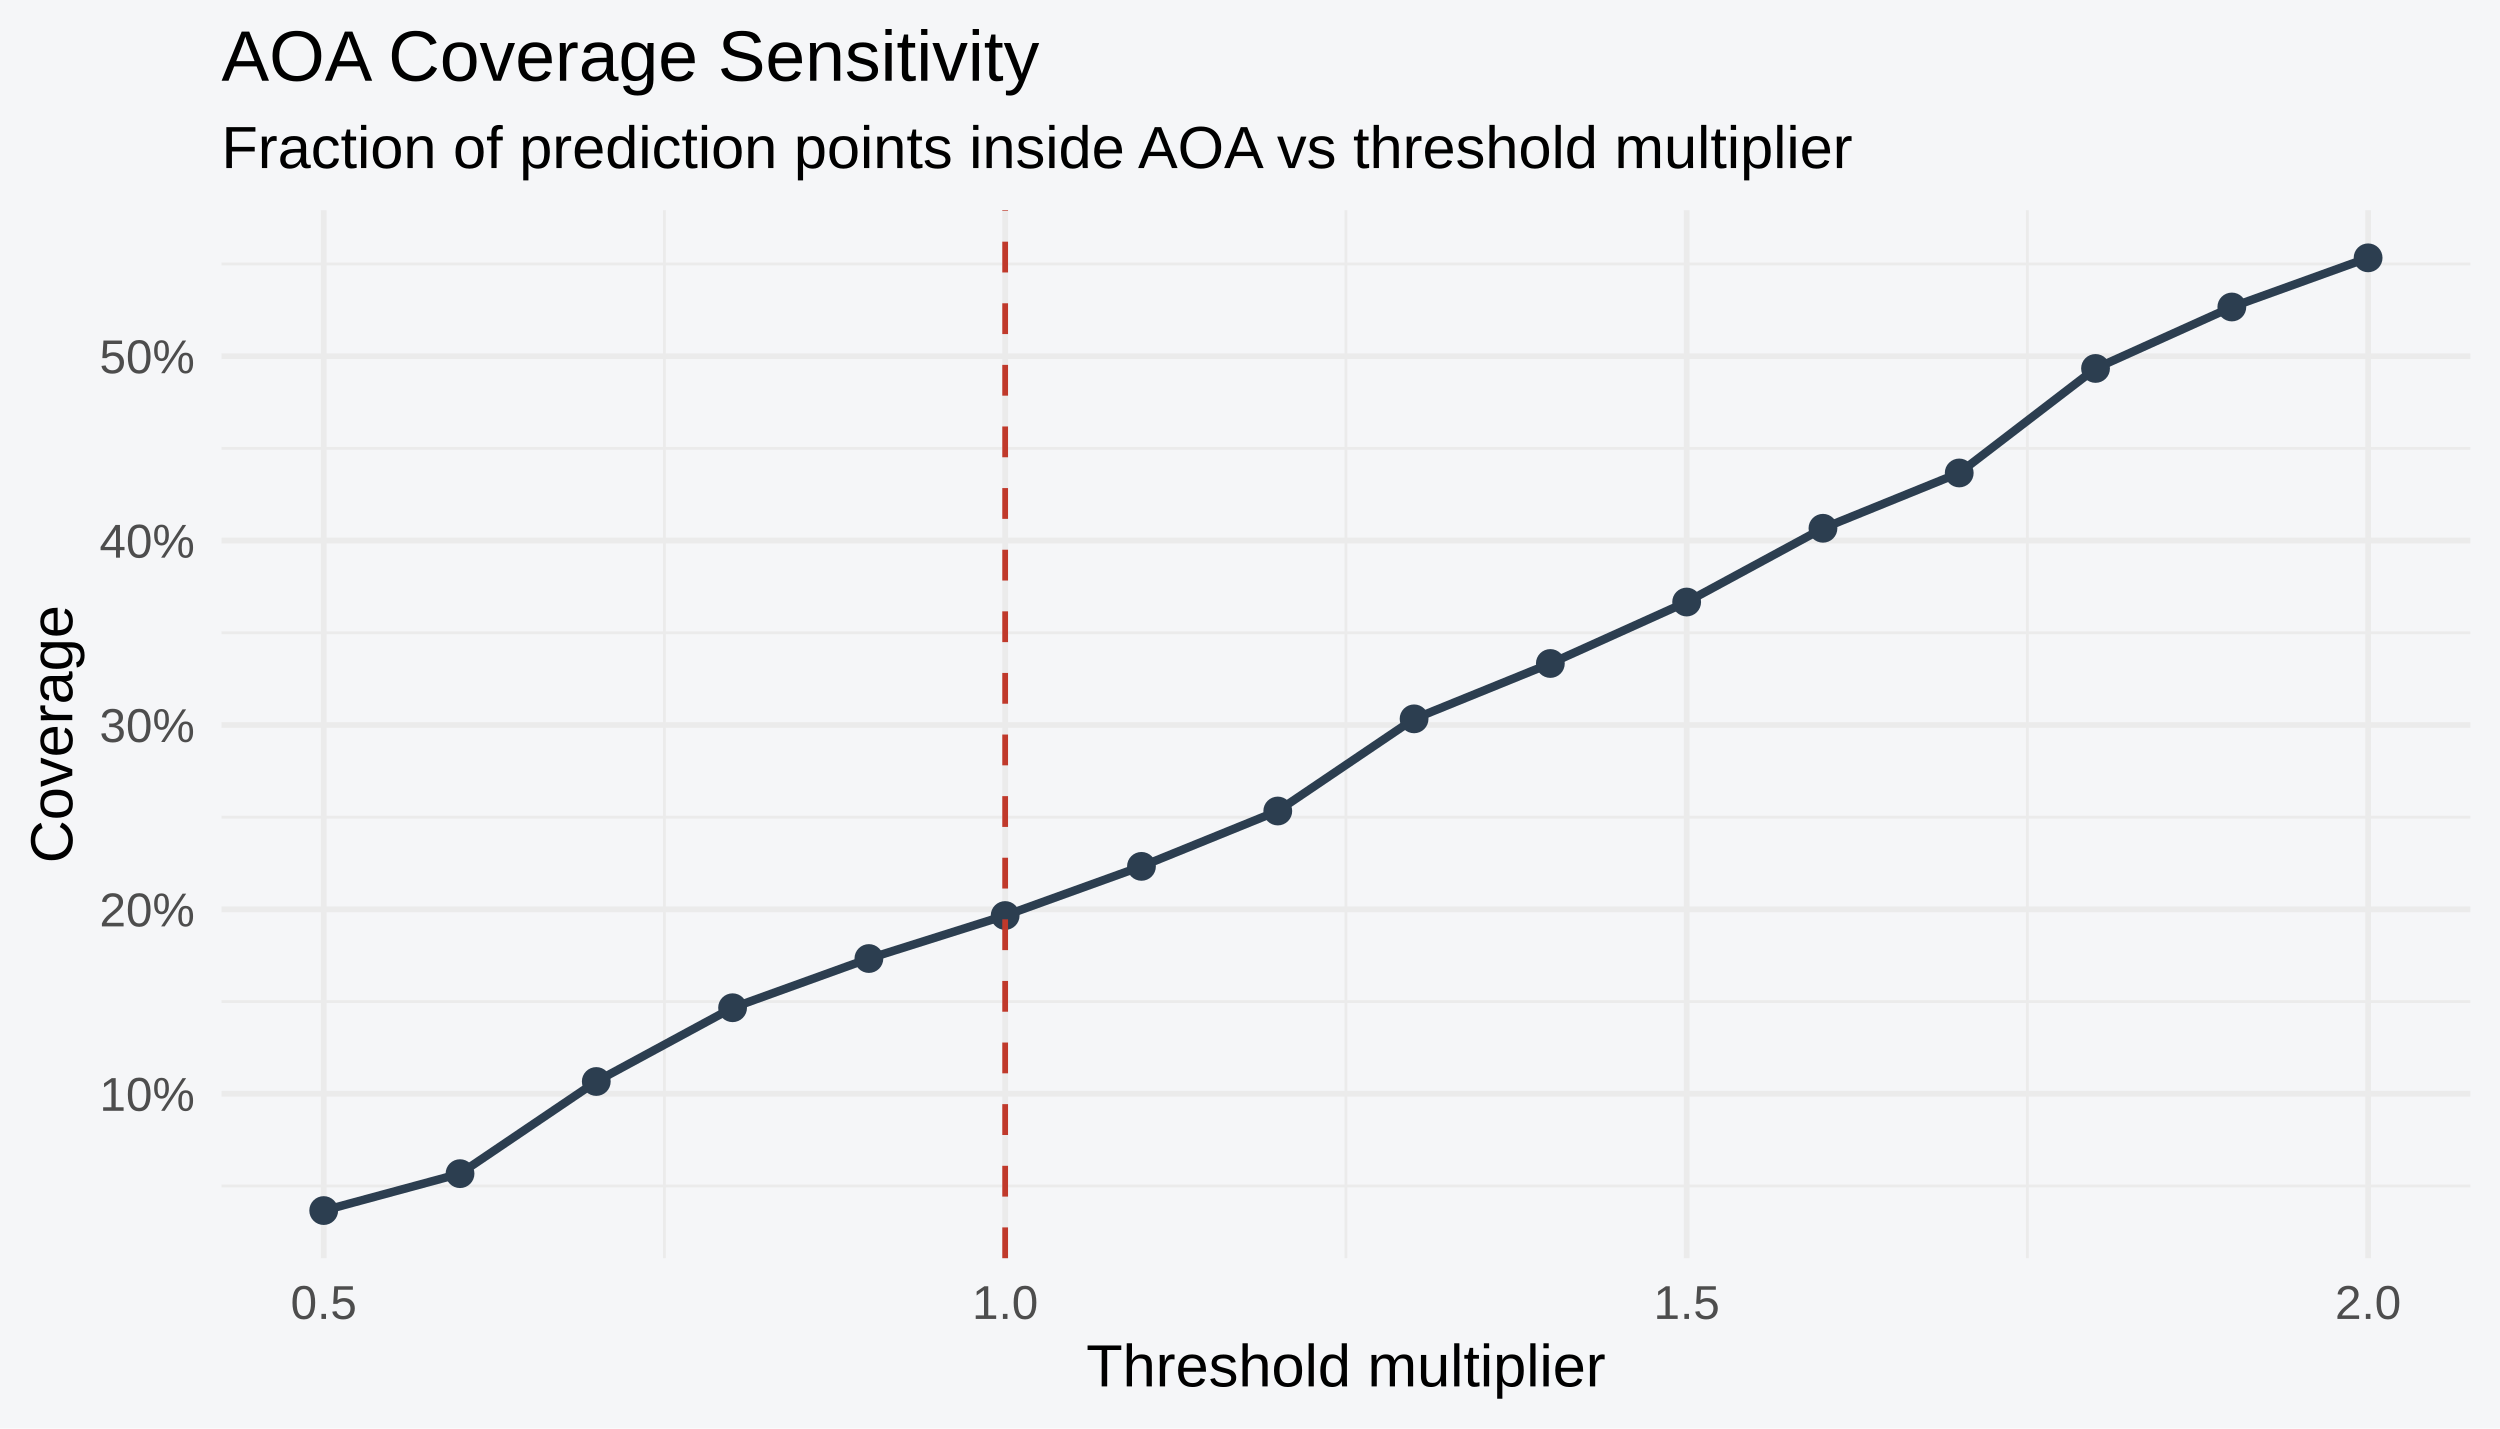
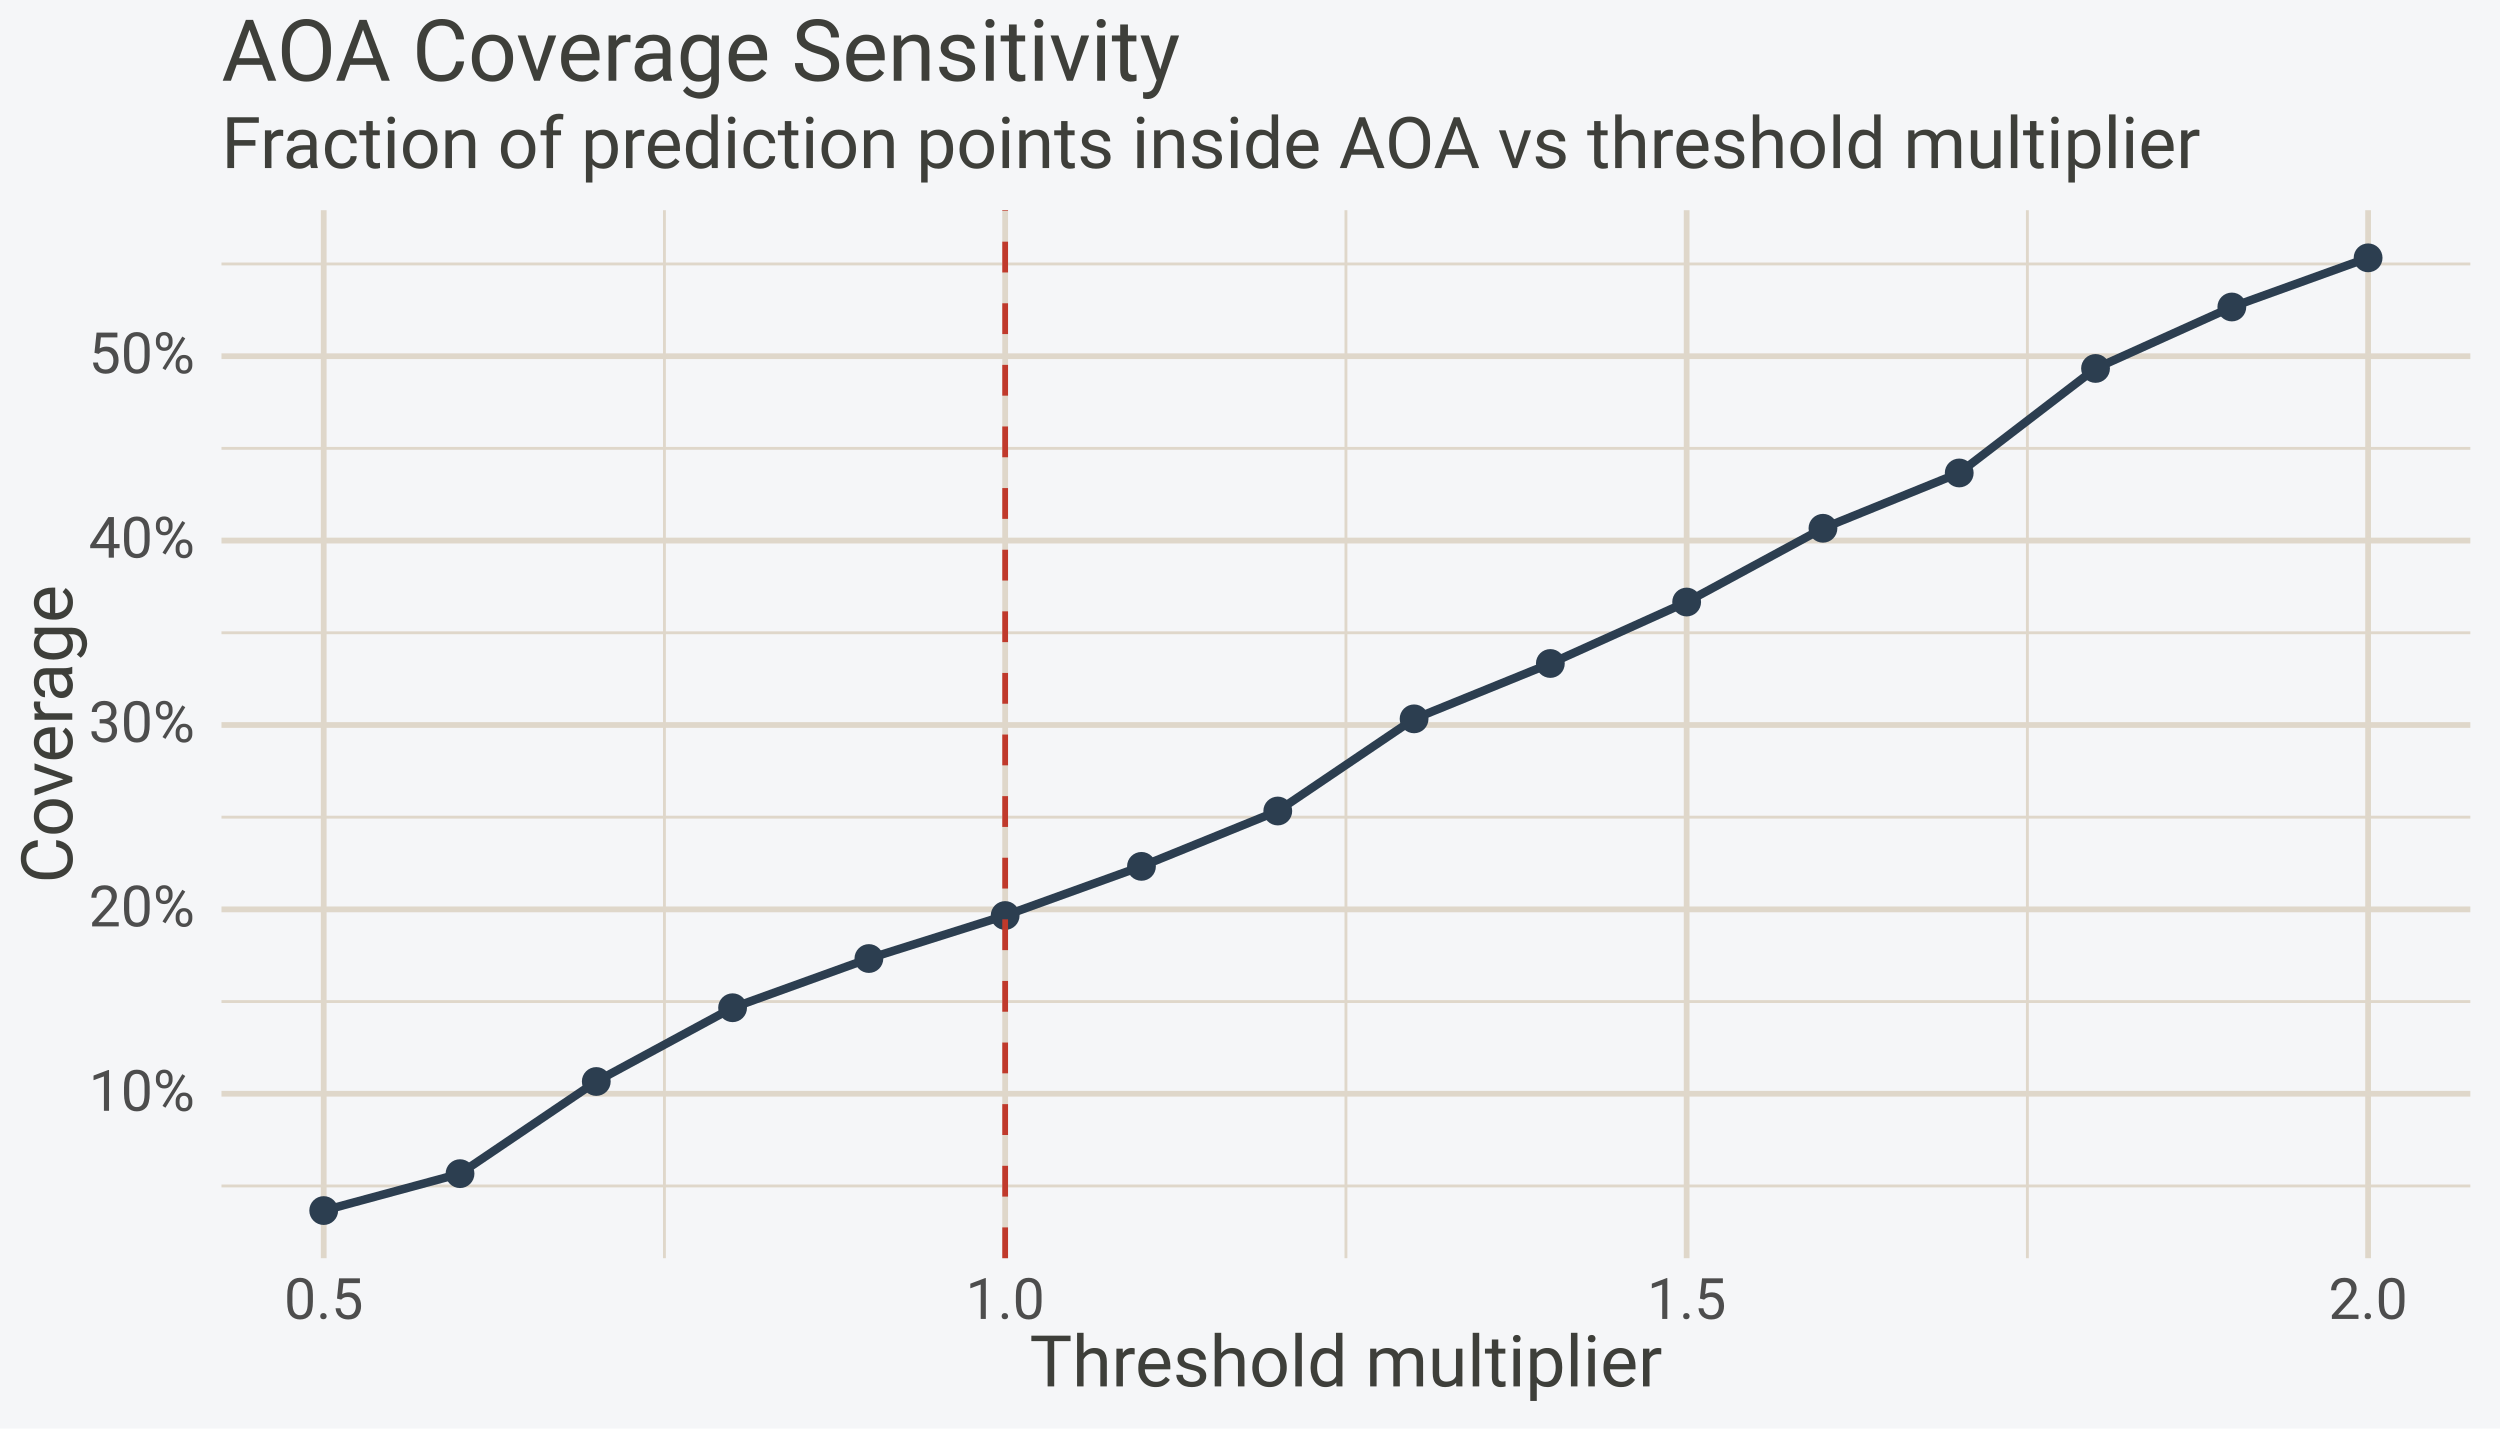
<svg xmlns="http://www.w3.org/2000/svg" width="504.00pt" height="288.00pt" viewBox="0 0 504.00 288.00">
  <g class="svglite">
    <defs>
      <style type="text/css">
-     .svglite line, .svglite polyline, .svglite polygon, .svglite path, .svglite rect, .svglite circle {
+     /* theme-aware-processed */
+     .svglite line, .svglite polyline, .svglite polygon, .svglite path, .svglite circle {
      fill: none;
-       stroke: #000000;
+       stroke: #3E3F3A;
+       stroke-linecap: round;
+       stroke-linejoin: round;
+       stroke-miterlimit: 10.00;
+     }
+     .svglite &gt; g &gt; rect {
+       fill: none;
+       stroke: #3E3F3A;
      stroke-linecap: round;
      stroke-linejoin: round;
      stroke-miterlimit: 10.00;
    }
    .svglite text {
      white-space: pre;
+       fill: #3E3F3A;
    }
    .svglite g.glyphgroup path {
      fill: inherit;
      stroke: none;
    }
  </style>
    </defs>
    <rect width="100%" height="100%" style="stroke: none; fill: #F5F6F8;" />
    <defs>
      <clipPath id="cpMC4wMHw1MDQuMDB8MC4wMHwyODguMDA=">
        <rect x="0.00" y="0.00" width="504.00" height="288.00" />
      </clipPath>
    </defs>
    <g clip-path="url(#cpMC4wMHw1MDQuMDB8MC4wMHwyODguMDA=)">
-       <rect x="0.00" y="0.00" width="504.00" height="288.00" style="stroke-width: 1.16; stroke: none;" />
-     </g>
+       <rect x="0.00" y="0.00" width="504.00" height="288.00" style="stroke-width: 1.16; stroke: none;" /> fill: #F5F6F8;' /&gt;
+ </g>
    <defs>
      <clipPath id="cpNDQuNjV8NDk4LjAyfDQyLjM4fDI1My42NQ==">
        <rect x="44.65" y="42.38" width="453.37" height="211.28" />
      </clipPath>
    </defs>
    <g clip-path="url(#cpNDQuNjV8NDk4LjAyfDQyLjM4fDI1My42NQ==)">
-       <rect x="44.65" y="42.38" width="453.37" height="211.28" style="stroke-width: 1.16; stroke: none;" />
-       <polyline points="44.65,239.09 498.02,239.09 " style="stroke-width: 0.58; stroke: #EBEBEB; stroke-linecap: butt;" />
-       <polyline points="44.65,201.92 498.02,201.92 " style="stroke-width: 0.58; stroke: #EBEBEB; stroke-linecap: butt;" />
-       <polyline points="44.65,164.74 498.02,164.74 " style="stroke-width: 0.58; stroke: #EBEBEB; stroke-linecap: butt;" />
-       <polyline points="44.65,127.57 498.02,127.57 " style="stroke-width: 0.58; stroke: #EBEBEB; stroke-linecap: butt;" />
-       <polyline points="44.65,90.39 498.02,90.39 " style="stroke-width: 0.58; stroke: #EBEBEB; stroke-linecap: butt;" />
-       <polyline points="44.65,53.22 498.02,53.22 " style="stroke-width: 0.58; stroke: #EBEBEB; stroke-linecap: butt;" />
-       <polyline points="133.95,253.65 133.95,42.38 " style="stroke-width: 0.58; stroke: #EBEBEB; stroke-linecap: butt;" />
-       <polyline points="271.34,253.65 271.34,42.38 " style="stroke-width: 0.58; stroke: #EBEBEB; stroke-linecap: butt;" />
-       <polyline points="408.72,253.65 408.72,42.38 " style="stroke-width: 0.58; stroke: #EBEBEB; stroke-linecap: butt;" />
-       <polyline points="44.65,220.50 498.02,220.50 " style="stroke-width: 1.16; stroke: #EBEBEB; stroke-linecap: butt;" />
-       <polyline points="44.65,183.33 498.02,183.33 " style="stroke-width: 1.16; stroke: #EBEBEB; stroke-linecap: butt;" />
-       <polyline points="44.65,146.16 498.02,146.16 " style="stroke-width: 1.16; stroke: #EBEBEB; stroke-linecap: butt;" />
-       <polyline points="44.65,108.98 498.02,108.98 " style="stroke-width: 1.16; stroke: #EBEBEB; stroke-linecap: butt;" />
-       <polyline points="44.65,71.81 498.02,71.81 " style="stroke-width: 1.16; stroke: #EBEBEB; stroke-linecap: butt;" />
-       <polyline points="65.26,253.65 65.26,42.38 " style="stroke-width: 1.16; stroke: #EBEBEB; stroke-linecap: butt;" />
-       <polyline points="202.64,253.65 202.64,42.38 " style="stroke-width: 1.16; stroke: #EBEBEB; stroke-linecap: butt;" />
-       <polyline points="340.03,253.65 340.03,42.38 " style="stroke-width: 1.16; stroke: #EBEBEB; stroke-linecap: butt;" />
-       <polyline points="477.41,253.65 477.41,42.38 " style="stroke-width: 1.16; stroke: #EBEBEB; stroke-linecap: butt;" />
+       <rect x="44.65" y="42.38" width="453.37" height="211.28" style="stroke-width: 1.16; stroke: none;" /> fill: #F5F6F8;' /&gt;
+ <polyline points="44.65,239.09 498.02,239.09 " style="stroke-width: 0.58; stroke: #DFD7CA; stroke-linecap: butt;" />
+       <polyline points="44.65,201.92 498.02,201.92 " style="stroke-width: 0.58; stroke: #DFD7CA; stroke-linecap: butt;" />
+       <polyline points="44.65,164.74 498.02,164.74 " style="stroke-width: 0.58; stroke: #DFD7CA; stroke-linecap: butt;" />
+       <polyline points="44.65,127.57 498.02,127.57 " style="stroke-width: 0.58; stroke: #DFD7CA; stroke-linecap: butt;" />
+       <polyline points="44.65,90.39 498.02,90.39 " style="stroke-width: 0.58; stroke: #DFD7CA; stroke-linecap: butt;" />
+       <polyline points="44.65,53.22 498.02,53.22 " style="stroke-width: 0.58; stroke: #DFD7CA; stroke-linecap: butt;" />
+       <polyline points="133.95,253.65 133.95,42.38 " style="stroke-width: 0.58; stroke: #DFD7CA; stroke-linecap: butt;" />
+       <polyline points="271.34,253.65 271.34,42.38 " style="stroke-width: 0.58; stroke: #DFD7CA; stroke-linecap: butt;" />
+       <polyline points="408.72,253.65 408.72,42.38 " style="stroke-width: 0.58; stroke: #DFD7CA; stroke-linecap: butt;" />
+       <polyline points="44.65,220.50 498.02,220.50 " style="stroke-width: 1.16; stroke: #DFD7CA; stroke-linecap: butt;" />
+       <polyline points="44.65,183.33 498.02,183.33 " style="stroke-width: 1.16; stroke: #DFD7CA; stroke-linecap: butt;" />
+       <polyline points="44.65,146.16 498.02,146.16 " style="stroke-width: 1.16; stroke: #DFD7CA; stroke-linecap: butt;" />
+       <polyline points="44.65,108.98 498.02,108.98 " style="stroke-width: 1.16; stroke: #DFD7CA; stroke-linecap: butt;" />
+       <polyline points="44.65,71.81 498.02,71.81 " style="stroke-width: 1.16; stroke: #DFD7CA; stroke-linecap: butt;" />
+       <polyline points="65.26,253.65 65.26,42.38 " style="stroke-width: 1.16; stroke: #DFD7CA; stroke-linecap: butt;" />
+       <polyline points="202.64,253.65 202.64,42.38 " style="stroke-width: 1.16; stroke: #DFD7CA; stroke-linecap: butt;" />
+       <polyline points="340.03,253.65 340.03,42.38 " style="stroke-width: 1.16; stroke: #DFD7CA; stroke-linecap: butt;" />
+       <polyline points="477.41,253.65 477.41,42.38 " style="stroke-width: 1.16; stroke: #DFD7CA; stroke-linecap: butt;" />
      <polyline points="65.26,244.05 92.74,236.61 120.21,218.03 147.69,203.16 175.17,193.24 202.64,184.57 230.12,174.66 257.60,163.50 285.08,144.92 312.55,133.76 340.03,121.37 367.51,106.50 394.98,95.35 422.46,74.28 449.94,61.89 477.41,51.98 " style="stroke-width: 1.71; stroke: #2C3E50; stroke-linecap: butt;" />
      <circle cx="65.26" cy="244.05" r="2.52" style="stroke-width: 0.77; stroke: #2C3E50; fill: #2C3E50;" />
      <circle cx="92.74" cy="236.61" r="2.52" style="stroke-width: 0.77; stroke: #2C3E50; fill: #2C3E50;" />
      <circle cx="120.21" cy="218.03" r="2.52" style="stroke-width: 0.77; stroke: #2C3E50; fill: #2C3E50;" />
      <circle cx="147.69" cy="203.16" r="2.52" style="stroke-width: 0.77; stroke: #2C3E50; fill: #2C3E50;" />
      <circle cx="175.17" cy="193.24" r="2.52" style="stroke-width: 0.77; stroke: #2C3E50; fill: #2C3E50;" />
      <circle cx="202.64" cy="184.57" r="2.52" style="stroke-width: 0.77; stroke: #2C3E50; fill: #2C3E50;" />
      <circle cx="230.12" cy="174.66" r="2.52" style="stroke-width: 0.77; stroke: #2C3E50; fill: #2C3E50;" />
      <circle cx="257.60" cy="163.50" r="2.52" style="stroke-width: 0.77; stroke: #2C3E50; fill: #2C3E50;" />
      <circle cx="285.08" cy="144.92" r="2.52" style="stroke-width: 0.77; stroke: #2C3E50; fill: #2C3E50;" />
      <circle cx="312.55" cy="133.76" r="2.52" style="stroke-width: 0.77; stroke: #2C3E50; fill: #2C3E50;" />
      <circle cx="340.03" cy="121.37" r="2.52" style="stroke-width: 0.77; stroke: #2C3E50; fill: #2C3E50;" />
      <circle cx="367.51" cy="106.50" r="2.52" style="stroke-width: 0.77; stroke: #2C3E50; fill: #2C3E50;" />
      <circle cx="394.98" cy="95.35" r="2.52" style="stroke-width: 0.77; stroke: #2C3E50; fill: #2C3E50;" />
      <circle cx="422.46" cy="74.28" r="2.52" style="stroke-width: 0.77; stroke: #2C3E50; fill: #2C3E50;" />
      <circle cx="449.94" cy="61.89" r="2.52" style="stroke-width: 0.77; stroke: #2C3E50; fill: #2C3E50;" />
      <circle cx="477.41" cy="51.98" r="2.52" style="stroke-width: 0.77; stroke: #2C3E50; fill: #2C3E50;" />
      <line x1="202.64" y1="253.65" x2="202.64" y2="42.38" style="stroke-width: 1.16; stroke: #C0392B; stroke-dasharray: 6.21,6.21; stroke-linecap: butt;" />
    </g>
    <g clip-path="url(#cpMC4wMHw1MDQuMDB8MC4wMHwyODguMDA=)">
-       <text x="39.27" y="223.94" text-anchor="end" style="font-size: 9.60px;fill: #4D4D4D; font-family: &quot;Arial&quot;;" textLength="19.19px" lengthAdjust="spacingAndGlyphs">10%</text>
-       <text x="39.27" y="186.76" text-anchor="end" style="font-size: 9.60px;fill: #4D4D4D; font-family: &quot;Arial&quot;;" textLength="19.19px" lengthAdjust="spacingAndGlyphs">20%</text>
-       <text x="39.27" y="149.59" text-anchor="end" style="font-size: 9.60px;fill: #4D4D4D; font-family: &quot;Arial&quot;;" textLength="19.19px" lengthAdjust="spacingAndGlyphs">30%</text>
-       <text x="39.27" y="112.42" text-anchor="end" style="font-size: 9.60px;fill: #4D4D4D; font-family: &quot;Arial&quot;;" textLength="19.19px" lengthAdjust="spacingAndGlyphs">40%</text>
-       <text x="39.27" y="75.24" text-anchor="end" style="font-size: 9.60px;fill: #4D4D4D; font-family: &quot;Arial&quot;;" textLength="19.19px" lengthAdjust="spacingAndGlyphs">50%</text>
-       <text x="65.26" y="265.90" text-anchor="middle" style="font-size: 9.60px;fill: #4D4D4D; font-family: &quot;Arial&quot;;" textLength="13.33px" lengthAdjust="spacingAndGlyphs">0.5</text>
-       <text x="202.64" y="265.90" text-anchor="middle" style="font-size: 9.60px;fill: #4D4D4D; font-family: &quot;Arial&quot;;" textLength="13.33px" lengthAdjust="spacingAndGlyphs">1.0</text>
-       <text x="340.03" y="265.90" text-anchor="middle" style="font-size: 9.60px;fill: #4D4D4D; font-family: &quot;Arial&quot;;" textLength="13.33px" lengthAdjust="spacingAndGlyphs">1.5</text>
-       <text x="477.41" y="265.90" text-anchor="middle" style="font-size: 9.60px;fill: #4D4D4D; font-family: &quot;Arial&quot;;" textLength="13.33px" lengthAdjust="spacingAndGlyphs">2.0</text>
-       <text x="271.34" y="279.50" text-anchor="middle" style="font-size: 12.00px; font-family: &quot;Arial&quot;;" textLength="104.72px" lengthAdjust="spacingAndGlyphs">Threshold multiplier</text>
-       <text transform="translate(14.57,148.01) rotate(-90)" text-anchor="middle" style="font-size: 12.00px; font-family: &quot;Arial&quot;;" textLength="52.03px" lengthAdjust="spacingAndGlyphs">Coverage</text>
-       <text x="44.65" y="33.88" style="font-size: 12.00px; font-family: &quot;Arial&quot;;" textLength="328.78px" lengthAdjust="spacingAndGlyphs">Fraction of prediction points inside AOA vs threshold multiplier</text>
-       <text x="44.65" y="16.28" style="font-size: 14.40px; font-family: &quot;Arial&quot;;" textLength="164.78px" lengthAdjust="spacingAndGlyphs">AOA Coverage Sensitivity</text>
+       <text x="39.27" y="223.94" text-anchor="end" style="font-size: 0.96em;fill: #4D4D4D; font-family: &quot;Roboto&quot;, -apple-system, BlinkMacSystemFont, &quot;Segoe UI&quot;, system-ui, sans-serif;">10%</text>
+       <text x="39.27" y="186.76" text-anchor="end" style="font-size: 0.96em;fill: #4D4D4D; font-family: &quot;Roboto&quot;, -apple-system, BlinkMacSystemFont, &quot;Segoe UI&quot;, system-ui, sans-serif;">20%</text>
+       <text x="39.27" y="149.59" text-anchor="end" style="font-size: 0.96em;fill: #4D4D4D; font-family: &quot;Roboto&quot;, -apple-system, BlinkMacSystemFont, &quot;Segoe UI&quot;, system-ui, sans-serif;">30%</text>
+       <text x="39.27" y="112.42" text-anchor="end" style="font-size: 0.96em;fill: #4D4D4D; font-family: &quot;Roboto&quot;, -apple-system, BlinkMacSystemFont, &quot;Segoe UI&quot;, system-ui, sans-serif;">40%</text>
+       <text x="39.27" y="75.24" text-anchor="end" style="font-size: 0.96em;fill: #4D4D4D; font-family: &quot;Roboto&quot;, -apple-system, BlinkMacSystemFont, &quot;Segoe UI&quot;, system-ui, sans-serif;">50%</text>
+       <text x="65.26" y="265.90" text-anchor="middle" style="font-size: 0.96em;fill: #4D4D4D; font-family: &quot;Roboto&quot;, -apple-system, BlinkMacSystemFont, &quot;Segoe UI&quot;, system-ui, sans-serif;">0.5</text>
+       <text x="202.64" y="265.90" text-anchor="middle" style="font-size: 0.96em;fill: #4D4D4D; font-family: &quot;Roboto&quot;, -apple-system, BlinkMacSystemFont, &quot;Segoe UI&quot;, system-ui, sans-serif;">1.0</text>
+       <text x="340.03" y="265.90" text-anchor="middle" style="font-size: 0.96em;fill: #4D4D4D; font-family: &quot;Roboto&quot;, -apple-system, BlinkMacSystemFont, &quot;Segoe UI&quot;, system-ui, sans-serif;">1.5</text>
+       <text x="477.41" y="265.90" text-anchor="middle" style="font-size: 0.96em;fill: #4D4D4D; font-family: &quot;Roboto&quot;, -apple-system, BlinkMacSystemFont, &quot;Segoe UI&quot;, system-ui, sans-serif;">2.0</text>
+       <text x="271.34" y="279.50" text-anchor="middle" style="font-size: 1.2em; font-family: &quot;Roboto&quot;, -apple-system, BlinkMacSystemFont, &quot;Segoe UI&quot;, system-ui, sans-serif;">Threshold multiplier</text>
+       <text transform="translate(14.57,148.01) rotate(-90)" text-anchor="middle" style="font-size: 1.2em; font-family: &quot;Roboto&quot;, -apple-system, BlinkMacSystemFont, &quot;Segoe UI&quot;, system-ui, sans-serif;">Coverage</text>
+       <text x="44.65" y="33.88" style="font-size: 1.2em; font-family: &quot;Roboto&quot;, -apple-system, BlinkMacSystemFont, &quot;Segoe UI&quot;, system-ui, sans-serif;">Fraction of prediction points inside AOA vs threshold multiplier</text>
+       <text x="44.65" y="16.28" style="font-size: 1.44em; font-family: &quot;Roboto&quot;, -apple-system, BlinkMacSystemFont, &quot;Segoe UI&quot;, system-ui, sans-serif;">AOA Coverage Sensitivity</text>
    </g>
  </g>
</svg>
